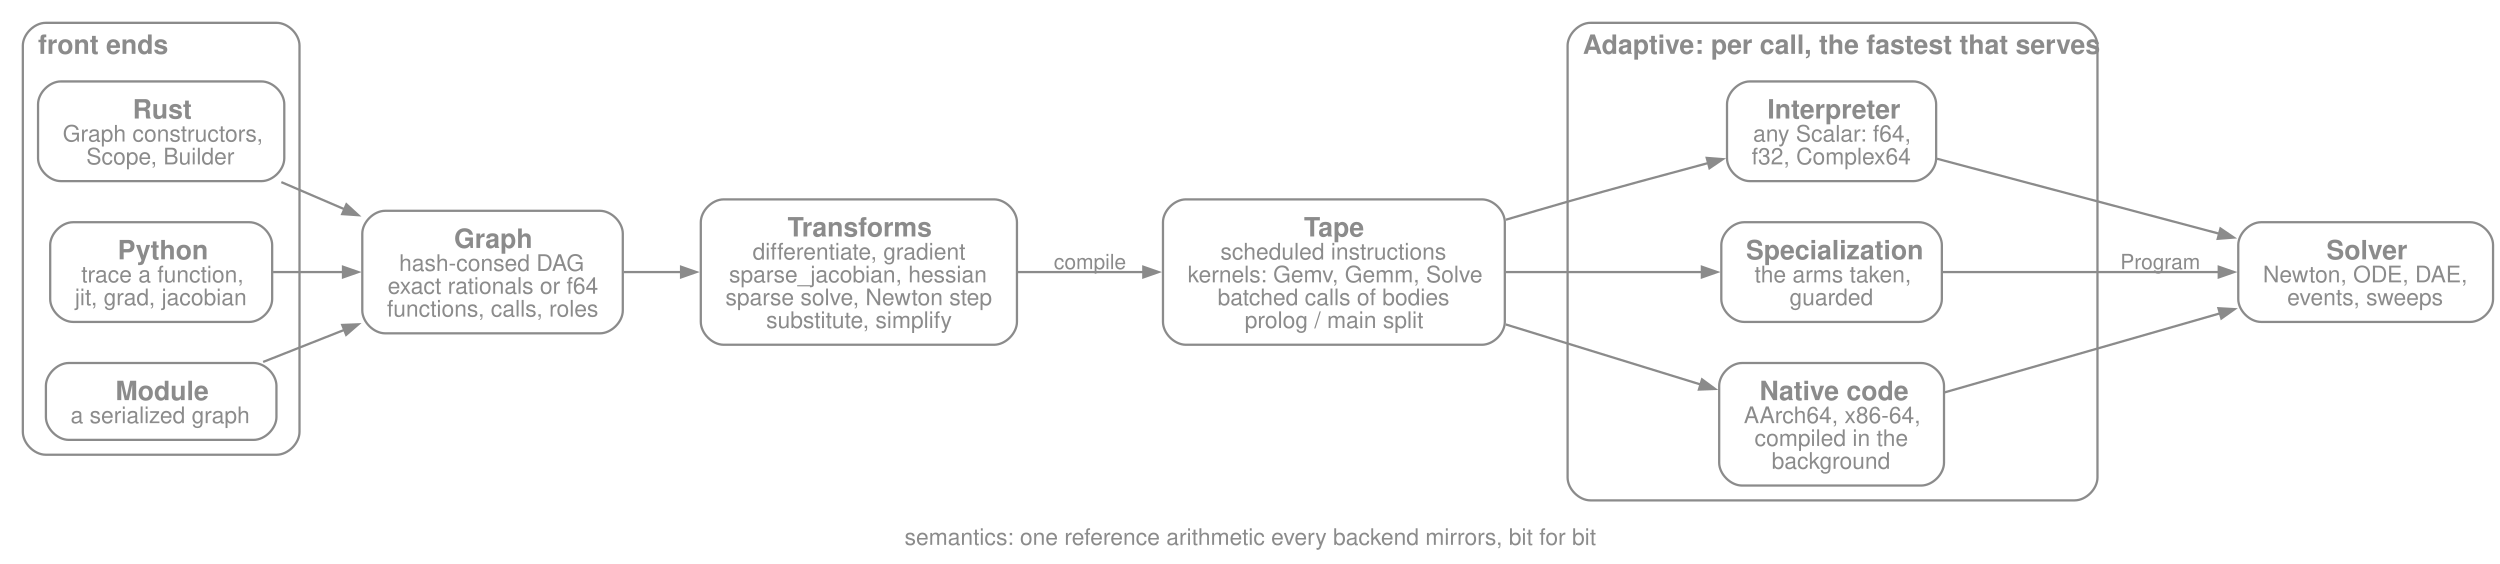
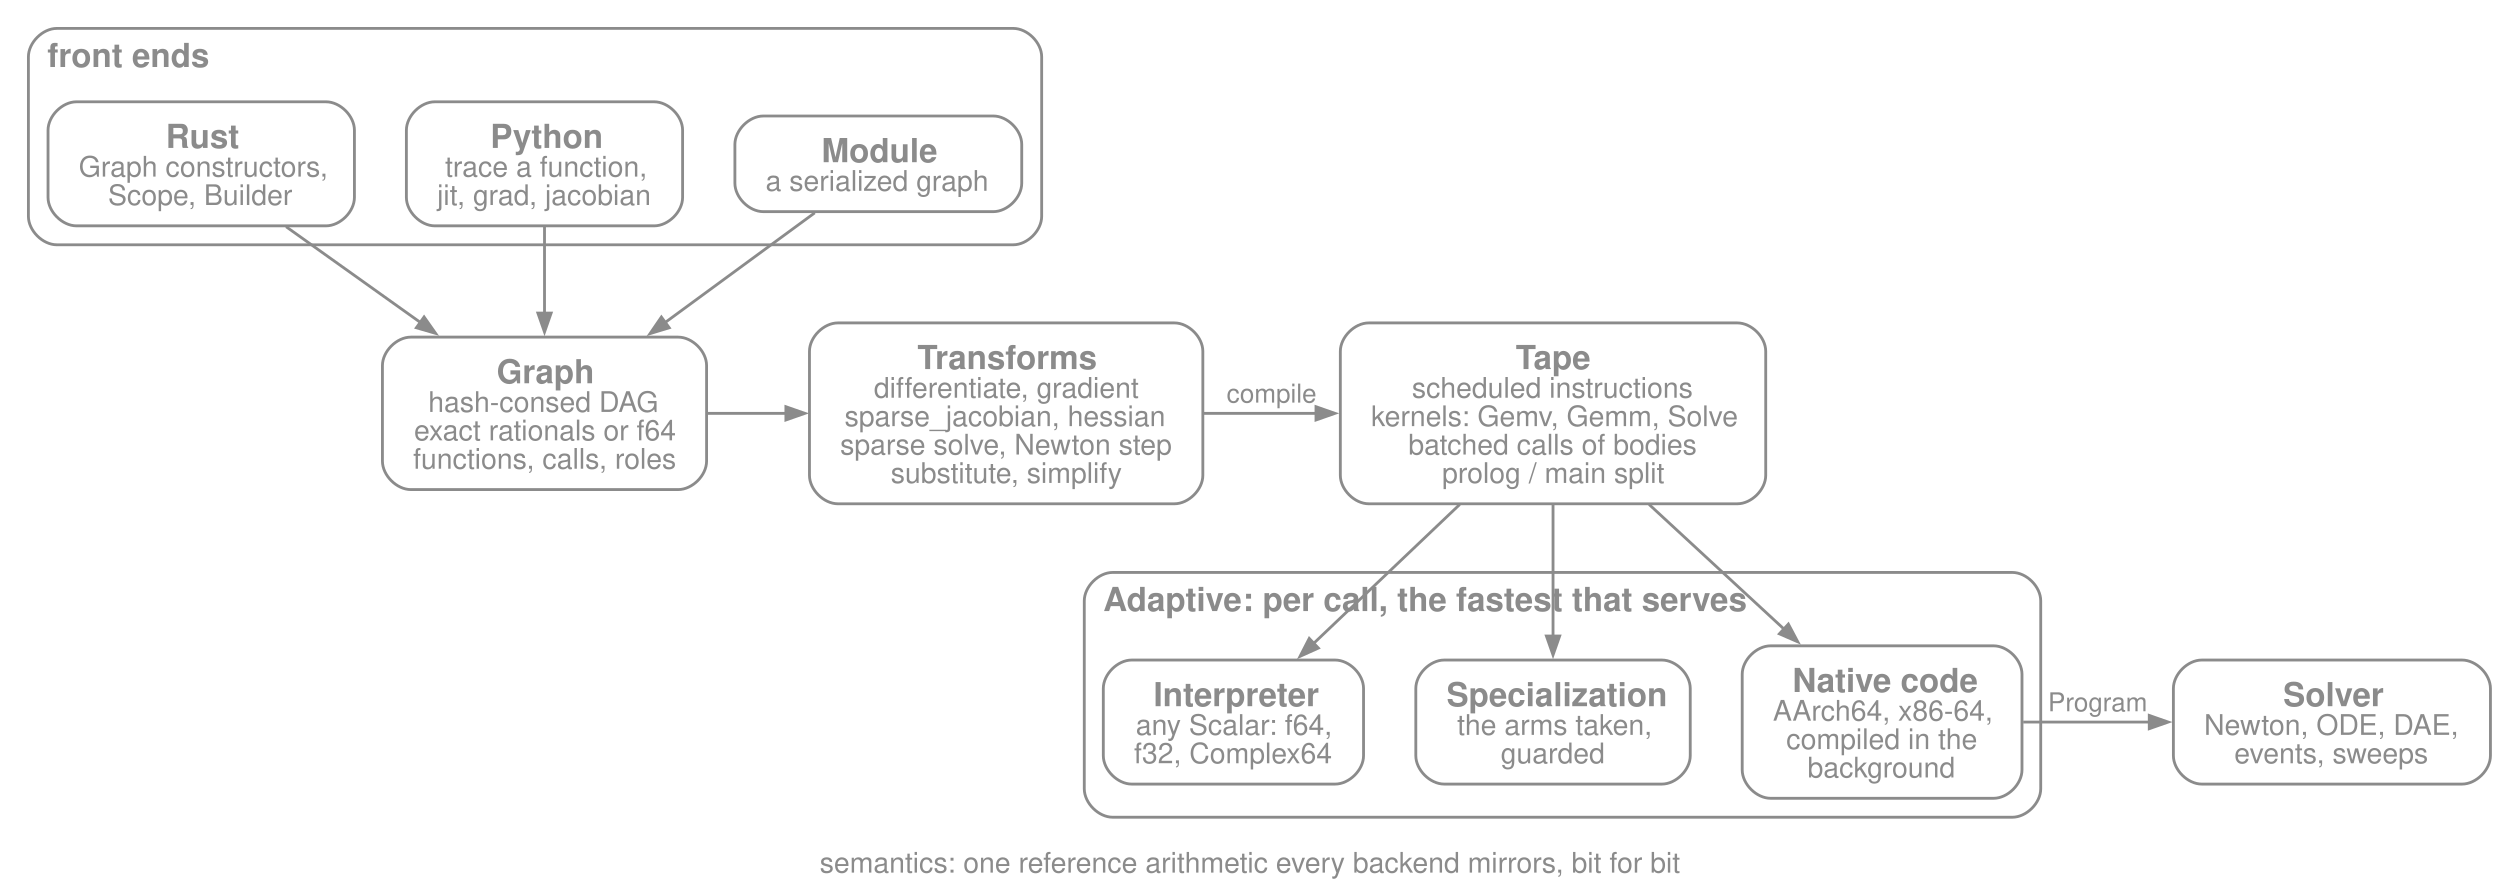
- <svg xmlns="http://www.w3.org/2000/svg" width="1314pt" height="296pt" viewBox="0.00 0.00 1314.00 296.00">
-   <g id="graph0" class="graph" transform="scale(1 1) rotate(0) translate(4 291.75)">
-     <text xml:space="preserve" text-anchor="middle" x="653.18" y="-5.35" font-family="Helvetica,Arial,sans-serif" font-size="12.00" fill="#8b8b8b">semantics: one reference arithmetic every backend mirrors, bit for bit</text>
+ <svg xmlns="http://www.w3.org/2000/svg" width="1056pt" height="378pt" viewBox="0.00 0.00 1056.00 378.00">
+   <g id="graph0" class="graph" transform="scale(1 1) rotate(0) translate(4 373.95)">
+     <text xml:space="preserve" text-anchor="middle" x="523.98" y="-5.35" font-family="Helvetica,Arial,sans-serif" font-size="12.00" fill="#8b8b8b">semantics: one reference arithmetic every backend mirrors, bit for bit</text>
    <g id="clust1" class="cluster">
-       <path fill="none" stroke="#8b8b8b" stroke-width="1.2" d="M20,-52.75C20,-52.75 141.42,-52.75 141.42,-52.75 147.42,-52.75 153.42,-58.75 153.42,-64.75 153.42,-64.75 153.42,-267.75 153.42,-267.75 153.42,-273.75 147.42,-279.75 141.42,-279.75 141.42,-279.75 20,-279.75 20,-279.75 14,-279.75 8,-273.75 8,-267.75 8,-267.75 8,-64.75 8,-64.75 8,-58.75 14,-52.75 20,-52.75" />
-       <text xml:space="preserve" text-anchor="start" x="16" y="-263.45" font-family="Helvetica,Arial,sans-serif" font-weight="bold" font-size="14.00" fill="#8b8b8b">front ends</text>
+       <path fill="none" stroke="#8b8b8b" stroke-width="1.2" d="M20,-270.55C20,-270.55 424,-270.55 424,-270.55 430,-270.55 436,-276.55 436,-282.55 436,-282.55 436,-349.95 436,-349.95 436,-355.95 430,-361.95 424,-361.95 424,-361.95 20,-361.95 20,-361.95 14,-361.95 8,-355.95 8,-349.95 8,-349.95 8,-282.55 8,-282.55 8,-276.55 14,-270.55 20,-270.55" />
+       <text xml:space="preserve" text-anchor="start" x="16" y="-345.65" font-family="Helvetica,Arial,sans-serif" font-weight="bold" font-size="14.00" fill="#8b8b8b">front ends</text>
    </g>
-     <g id="clust2" class="cluster">
-       <path fill="none" stroke="#8b8b8b" stroke-width="1.2" d="M831.93,-28.75C831.93,-28.75 1086.43,-28.75 1086.43,-28.75 1092.43,-28.75 1098.43,-34.75 1098.43,-40.75 1098.43,-40.75 1098.43,-267.75 1098.43,-267.75 1098.43,-273.75 1092.43,-279.75 1086.43,-279.75 1086.43,-279.75 831.93,-279.75 831.93,-279.75 825.93,-279.75 819.93,-273.75 819.93,-267.75 819.93,-267.75 819.93,-40.75 819.93,-40.75 819.93,-34.75 825.93,-28.75 831.93,-28.75" />
-       <text xml:space="preserve" text-anchor="start" x="827.93" y="-263.45" font-family="Helvetica,Arial,sans-serif" font-weight="bold" font-size="14.00" fill="#8b8b8b">Adaptive: per call, the fastest that serves</text>
+     <g id="clust3" class="cluster">
+       <path fill="none" stroke="#8b8b8b" stroke-width="1.2" d="M466,-28.75C466,-28.75 846,-28.75 846,-28.75 852,-28.75 858,-34.75 858,-40.75 858,-40.75 858,-120.15 858,-120.15 858,-126.15 852,-132.15 846,-132.15 846,-132.15 466,-132.15 466,-132.15 460,-132.15 454,-126.15 454,-120.15 454,-120.15 454,-40.75 454,-40.75 454,-34.75 460,-28.75 466,-28.75" />
+       <text xml:space="preserve" text-anchor="start" x="462" y="-115.85" font-family="Helvetica,Arial,sans-serif" font-weight="bold" font-size="14.00" fill="#8b8b8b">Adaptive: per call, the fastest that serves</text>
    </g>
    <g id="node1" class="node">
-       <path fill="none" stroke="#8b8b8b" stroke-width="1.2" d="M133.42,-248.95C133.42,-248.95 28,-248.95 28,-248.95 22,-248.95 16,-242.95 16,-236.95 16,-236.95 16,-208.55 16,-208.55 16,-202.55 22,-196.55 28,-196.55 28,-196.55 133.42,-196.55 133.42,-196.55 139.42,-196.55 145.42,-202.55 145.42,-208.55 145.42,-208.55 145.42,-236.95 145.42,-236.95 145.42,-242.95 139.42,-248.95 133.42,-248.95" />
-       <text xml:space="preserve" text-anchor="start" x="65.71" y="-229.45" font-family="Helvetica,Arial,sans-serif" font-weight="bold" font-size="14.00" fill="#8b8b8b">Rust</text>
-       <text xml:space="preserve" text-anchor="start" x="28.96" y="-217.35" font-family="Helvetica,Arial,sans-serif" font-size="12.00" fill="#8b8b8b">Graph constructors,</text>
-       <text xml:space="preserve" text-anchor="start" x="41.34" y="-205.35" font-family="Helvetica,Arial,sans-serif" font-size="12.00" fill="#8b8b8b">Scope, Builder</text>
+       <path fill="none" stroke="#8b8b8b" stroke-width="1.2" d="M133.71,-330.95C133.71,-330.95 28.29,-330.95 28.29,-330.95 22.29,-330.95 16.29,-324.95 16.29,-318.95 16.29,-318.95 16.29,-290.55 16.29,-290.55 16.29,-284.55 22.29,-278.55 28.29,-278.55 28.29,-278.55 133.71,-278.55 133.71,-278.55 139.71,-278.55 145.71,-284.55 145.71,-290.55 145.71,-290.55 145.71,-318.95 145.71,-318.95 145.71,-324.95 139.71,-330.95 133.71,-330.95" />
+       <text xml:space="preserve" text-anchor="start" x="66" y="-311.45" font-family="Helvetica,Arial,sans-serif" font-weight="bold" font-size="14.00" fill="#8b8b8b">Rust</text>
+       <text xml:space="preserve" text-anchor="start" x="29.25" y="-299.35" font-family="Helvetica,Arial,sans-serif" font-size="12.00" fill="#8b8b8b">Graph constructors,</text>
+       <text xml:space="preserve" text-anchor="start" x="41.62" y="-287.35" font-family="Helvetica,Arial,sans-serif" font-size="12.00" fill="#8b8b8b">Scope, Builder</text>
    </g>
    <g id="node4" class="node">
-       <path fill="none" stroke="#8b8b8b" stroke-width="1.2" d="M311.34,-180.95C311.34,-180.95 198.42,-180.95 198.42,-180.95 192.42,-180.95 186.42,-174.95 186.42,-168.95 186.42,-168.95 186.42,-128.55 186.42,-128.55 186.42,-122.55 192.42,-116.55 198.42,-116.55 198.42,-116.55 311.34,-116.55 311.34,-116.55 317.34,-116.55 323.34,-122.55 323.34,-128.55 323.34,-128.55 323.34,-168.95 323.34,-168.95 323.34,-174.95 317.34,-180.95 311.34,-180.95" />
-       <text xml:space="preserve" text-anchor="start" x="234.63" y="-161.45" font-family="Helvetica,Arial,sans-serif" font-weight="bold" font-size="14.00" fill="#8b8b8b">Graph</text>
-       <text xml:space="preserve" text-anchor="start" x="205.76" y="-149.35" font-family="Helvetica,Arial,sans-serif" font-size="12.00" fill="#8b8b8b">hash-consed DAG</text>
-       <text xml:space="preserve" text-anchor="start" x="199.76" y="-137.35" font-family="Helvetica,Arial,sans-serif" font-size="12.00" fill="#8b8b8b">exact rationals or f64</text>
-       <text xml:space="preserve" text-anchor="start" x="199.38" y="-125.35" font-family="Helvetica,Arial,sans-serif" font-size="12.00" fill="#8b8b8b">functions, calls, roles</text>
+       <path fill="none" stroke="#8b8b8b" stroke-width="1.2" d="M282.46,-231.55C282.46,-231.55 169.54,-231.55 169.54,-231.55 163.54,-231.55 157.54,-225.55 157.54,-219.55 157.54,-219.55 157.54,-179.15 157.54,-179.15 157.54,-173.15 163.54,-167.15 169.54,-167.15 169.54,-167.15 282.46,-167.15 282.46,-167.15 288.46,-167.15 294.46,-173.15 294.46,-179.15 294.46,-179.15 294.46,-219.55 294.46,-219.55 294.46,-225.55 288.46,-231.55 282.46,-231.55" />
+       <text xml:space="preserve" text-anchor="start" x="205.75" y="-212.05" font-family="Helvetica,Arial,sans-serif" font-weight="bold" font-size="14.00" fill="#8b8b8b">Graph</text>
+       <text xml:space="preserve" text-anchor="start" x="176.88" y="-199.95" font-family="Helvetica,Arial,sans-serif" font-size="12.00" fill="#8b8b8b">hash-consed DAG</text>
+       <text xml:space="preserve" text-anchor="start" x="170.88" y="-187.95" font-family="Helvetica,Arial,sans-serif" font-size="12.00" fill="#8b8b8b">exact rationals or f64</text>
+       <text xml:space="preserve" text-anchor="start" x="170.5" y="-175.95" font-family="Helvetica,Arial,sans-serif" font-size="12.00" fill="#8b8b8b">functions, calls, roles</text>
    </g>
    <g id="edge1" class="edge">
-       <path fill="none" stroke="#8b8b8b" stroke-width="1.2" d="M143.87,-196.03C154.66,-191.4 166,-186.52 177.12,-181.74" />
-       <polygon fill="#8b8b8b" stroke="#8b8b8b" stroke-width="1.2" points="178.08,-184.38 184.32,-178.65 175.86,-179.23 178.08,-184.38" />
+       <path fill="none" stroke="#8b8b8b" stroke-width="1.2" d="M116.84,-278.19C133.94,-266 154.73,-251.17 173.56,-237.75" />
+       <polygon fill="#8b8b8b" stroke="#8b8b8b" stroke-width="1.2" points="175.13,-240.07 180.01,-233.14 171.87,-235.51 175.13,-240.07" />
    </g>
    <g id="node2" class="node">
-       <path fill="none" stroke="#8b8b8b" stroke-width="1.2" d="M127.05,-174.95C127.05,-174.95 34.38,-174.95 34.38,-174.95 28.38,-174.95 22.38,-168.95 22.38,-162.95 22.38,-162.95 22.38,-134.55 22.38,-134.55 22.38,-128.55 28.38,-122.55 34.38,-122.55 34.38,-122.55 127.05,-122.55 127.05,-122.55 133.05,-122.55 139.05,-128.55 139.05,-134.55 139.05,-134.55 139.05,-162.95 139.05,-162.95 139.05,-168.95 133.05,-174.95 127.05,-174.95" />
-       <text xml:space="preserve" text-anchor="start" x="57.84" y="-155.45" font-family="Helvetica,Arial,sans-serif" font-weight="bold" font-size="14.00" fill="#8b8b8b">Python</text>
-       <text xml:space="preserve" text-anchor="start" x="38.71" y="-143.35" font-family="Helvetica,Arial,sans-serif" font-size="12.00" fill="#8b8b8b">trace a function,</text>
-       <text xml:space="preserve" text-anchor="start" x="35.34" y="-131.35" font-family="Helvetica,Arial,sans-serif" font-size="12.00" fill="#8b8b8b">jit, grad, jacobian</text>
+       <path fill="none" stroke="#8b8b8b" stroke-width="1.2" d="M272.33,-330.95C272.33,-330.95 179.66,-330.95 179.66,-330.95 173.66,-330.95 167.66,-324.95 167.66,-318.95 167.66,-318.95 167.66,-290.55 167.66,-290.55 167.66,-284.55 173.66,-278.55 179.66,-278.55 179.66,-278.55 272.33,-278.55 272.33,-278.55 278.33,-278.55 284.33,-284.55 284.33,-290.55 284.33,-290.55 284.33,-318.95 284.33,-318.95 284.33,-324.95 278.33,-330.95 272.33,-330.95" />
+       <text xml:space="preserve" text-anchor="start" x="203.12" y="-311.45" font-family="Helvetica,Arial,sans-serif" font-weight="bold" font-size="14.00" fill="#8b8b8b">Python</text>
+       <text xml:space="preserve" text-anchor="start" x="184" y="-299.35" font-family="Helvetica,Arial,sans-serif" font-size="12.00" fill="#8b8b8b">trace a function,</text>
+       <text xml:space="preserve" text-anchor="start" x="180.62" y="-287.35" font-family="Helvetica,Arial,sans-serif" font-size="12.00" fill="#8b8b8b">jit, grad, jacobian</text>
    </g>
    <g id="edge2" class="edge">
-       <path fill="none" stroke="#8b8b8b" stroke-width="1.2" d="M139.52,-148.75C151.43,-148.75 164.15,-148.75 176.63,-148.75" />
-       <polygon fill="#8b8b8b" stroke="#8b8b8b" stroke-width="1.2" points="176.28,-151.55 184.28,-148.75 176.28,-145.95 176.28,-151.55" />
+       <path fill="none" stroke="#8b8b8b" stroke-width="1.2" d="M226,-278.19C226,-267.15 226,-253.95 226,-241.58" />
+       <polygon fill="#8b8b8b" stroke="#8b8b8b" stroke-width="1.2" points="228.8,-241.71 226,-233.71 223.2,-241.71 228.8,-241.71" />
    </g>
    <g id="node3" class="node">
-       <path fill="none" stroke="#8b8b8b" stroke-width="1.2" d="M129.3,-100.95C129.3,-100.95 32.13,-100.95 32.13,-100.95 26.13,-100.95 20.13,-94.95 20.13,-88.95 20.13,-88.95 20.13,-72.55 20.13,-72.55 20.13,-66.55 26.13,-60.55 32.13,-60.55 32.13,-60.55 129.3,-60.55 129.3,-60.55 135.3,-60.55 141.3,-66.55 141.3,-72.55 141.3,-72.55 141.3,-88.95 141.3,-88.95 141.3,-94.95 135.3,-100.95 129.3,-100.95" />
-       <text xml:space="preserve" text-anchor="start" x="56.71" y="-81.45" font-family="Helvetica,Arial,sans-serif" font-weight="bold" font-size="14.00" fill="#8b8b8b">Module</text>
-       <text xml:space="preserve" text-anchor="start" x="33.09" y="-69.35" font-family="Helvetica,Arial,sans-serif" font-size="12.00" fill="#8b8b8b">a serialized graph</text>
+       <path fill="none" stroke="#8b8b8b" stroke-width="1.2" d="M415.58,-324.95C415.58,-324.95 318.42,-324.95 318.42,-324.95 312.42,-324.95 306.42,-318.95 306.42,-312.95 306.42,-312.95 306.42,-296.55 306.42,-296.55 306.42,-290.55 312.42,-284.55 318.42,-284.55 318.42,-284.55 415.58,-284.55 415.58,-284.55 421.58,-284.55 427.58,-290.55 427.58,-296.55 427.58,-296.55 427.58,-312.95 427.58,-312.95 427.58,-318.95 421.58,-324.95 415.58,-324.95" />
+       <text xml:space="preserve" text-anchor="start" x="343" y="-305.45" font-family="Helvetica,Arial,sans-serif" font-weight="bold" font-size="14.00" fill="#8b8b8b">Module</text>
+       <text xml:space="preserve" text-anchor="start" x="319.38" y="-293.35" font-family="Helvetica,Arial,sans-serif" font-size="12.00" fill="#8b8b8b">a serialized graph</text>
    </g>
    <g id="edge3" class="edge">
-       <path fill="none" stroke="#8b8b8b" stroke-width="1.2" d="M134.3,-101.52C147.81,-106.86 162.63,-112.71 177.09,-118.42" />
-       <polygon fill="#8b8b8b" stroke="#8b8b8b" stroke-width="1.2" points="175.88,-120.95 184.35,-121.29 177.94,-115.75 175.88,-120.95" />
+       <path fill="none" stroke="#8b8b8b" stroke-width="1.2" d="M340.15,-284.06C322.29,-270.96 298.26,-253.34 276.86,-237.65" />
+       <polygon fill="#8b8b8b" stroke="#8b8b8b" stroke-width="1.2" points="278.68,-235.51 270.58,-233.04 275.37,-240.03 278.68,-235.51" />
    </g>
    <g id="node5" class="node">
-       <path fill="none" stroke="#8b8b8b" stroke-width="1.2" d="M518.51,-186.95C518.51,-186.95 376.34,-186.95 376.34,-186.95 370.34,-186.95 364.34,-180.95 364.34,-174.95 364.34,-174.95 364.34,-122.55 364.34,-122.55 364.34,-116.55 370.34,-110.55 376.34,-110.55 376.34,-110.55 518.51,-110.55 518.51,-110.55 524.51,-110.55 530.51,-116.55 530.51,-122.55 530.51,-122.55 530.51,-174.95 530.51,-174.95 530.51,-180.95 524.51,-186.95 518.51,-186.95" />
-       <text xml:space="preserve" text-anchor="start" x="409.93" y="-167.45" font-family="Helvetica,Arial,sans-serif" font-weight="bold" font-size="14.00" fill="#8b8b8b">Transforms</text>
-       <text xml:space="preserve" text-anchor="start" x="391.55" y="-155.35" font-family="Helvetica,Arial,sans-serif" font-size="12.00" fill="#8b8b8b">differentiate, gradient</text>
-       <text xml:space="preserve" text-anchor="start" x="379.18" y="-143.35" font-family="Helvetica,Arial,sans-serif" font-size="12.00" fill="#8b8b8b">sparse_jacobian, hessian</text>
-       <text xml:space="preserve" text-anchor="start" x="377.3" y="-131.35" font-family="Helvetica,Arial,sans-serif" font-size="12.00" fill="#8b8b8b">sparse solve, Newton step</text>
-       <text xml:space="preserve" text-anchor="start" x="398.68" y="-119.35" font-family="Helvetica,Arial,sans-serif" font-size="12.00" fill="#8b8b8b">substitute, simplify</text>
+       <path fill="none" stroke="#8b8b8b" stroke-width="1.2" d="M492.08,-237.55C492.08,-237.55 349.92,-237.55 349.92,-237.55 343.92,-237.55 337.92,-231.55 337.92,-225.55 337.92,-225.55 337.92,-173.15 337.92,-173.15 337.92,-167.15 343.92,-161.15 349.92,-161.15 349.92,-161.15 492.08,-161.15 492.08,-161.15 498.08,-161.15 504.08,-167.15 504.08,-173.15 504.08,-173.15 504.08,-225.55 504.08,-225.55 504.08,-231.55 498.08,-237.55 492.08,-237.55" />
+       <text xml:space="preserve" text-anchor="start" x="383.5" y="-218.05" font-family="Helvetica,Arial,sans-serif" font-weight="bold" font-size="14.00" fill="#8b8b8b">Transforms</text>
+       <text xml:space="preserve" text-anchor="start" x="365.12" y="-205.95" font-family="Helvetica,Arial,sans-serif" font-size="12.00" fill="#8b8b8b">differentiate, gradient</text>
+       <text xml:space="preserve" text-anchor="start" x="352.75" y="-193.95" font-family="Helvetica,Arial,sans-serif" font-size="12.00" fill="#8b8b8b">sparse_jacobian, hessian</text>
+       <text xml:space="preserve" text-anchor="start" x="350.88" y="-181.95" font-family="Helvetica,Arial,sans-serif" font-size="12.00" fill="#8b8b8b">sparse solve, Newton step</text>
+       <text xml:space="preserve" text-anchor="start" x="372.25" y="-169.95" font-family="Helvetica,Arial,sans-serif" font-size="12.00" fill="#8b8b8b">substitute, simplify</text>
    </g>
    <g id="edge4" class="edge">
-       <path fill="none" stroke="#8b8b8b" stroke-width="1.2" d="M323.86,-148.75C333.66,-148.75 343.89,-148.75 354.06,-148.75" />
-       <polygon fill="#8b8b8b" stroke="#8b8b8b" stroke-width="1.2" points="353.97,-151.55 361.97,-148.75 353.97,-145.95 353.97,-151.55" />
+       <path fill="none" stroke="#8b8b8b" stroke-width="1.2" d="M294.94,-199.35C305.98,-199.35 317.03,-199.35 328.07,-199.35" />
+       <polygon fill="#8b8b8b" stroke="#8b8b8b" stroke-width="1.2" points="327.96,-202.15 335.96,-199.35 327.96,-196.55 327.96,-202.15" />
    </g>
    <g id="node6" class="node">
-       <path fill="none" stroke="#8b8b8b" stroke-width="1.2" d="M774.93,-186.95C774.93,-186.95 619.26,-186.95 619.26,-186.95 613.26,-186.95 607.26,-180.95 607.26,-174.95 607.26,-174.95 607.26,-122.55 607.26,-122.55 607.26,-116.55 613.26,-110.55 619.26,-110.55 619.26,-110.55 774.93,-110.55 774.93,-110.55 780.93,-110.55 786.93,-116.55 786.93,-122.55 786.93,-122.55 786.93,-174.95 786.93,-174.95 786.93,-180.95 780.93,-186.95 774.93,-186.95" />
-       <text xml:space="preserve" text-anchor="start" x="681.35" y="-167.45" font-family="Helvetica,Arial,sans-serif" font-weight="bold" font-size="14.00" fill="#8b8b8b">Tape</text>
-       <text xml:space="preserve" text-anchor="start" x="637.47" y="-155.35" font-family="Helvetica,Arial,sans-serif" font-size="12.00" fill="#8b8b8b">scheduled instructions</text>
-       <text xml:space="preserve" text-anchor="start" x="620.22" y="-143.35" font-family="Helvetica,Arial,sans-serif" font-size="12.00" fill="#8b8b8b">kernels: Gemv, Gemm, Solve</text>
-       <text xml:space="preserve" text-anchor="start" x="635.97" y="-131.35" font-family="Helvetica,Arial,sans-serif" font-size="12.00" fill="#8b8b8b">batched calls of bodies</text>
-       <text xml:space="preserve" text-anchor="start" x="650.22" y="-119.35" font-family="Helvetica,Arial,sans-serif" font-size="12.00" fill="#8b8b8b">prolog / main split</text>
+       <path fill="none" stroke="#8b8b8b" stroke-width="1.2" d="M729.84,-237.55C729.84,-237.55 574.16,-237.55 574.16,-237.55 568.16,-237.55 562.16,-231.55 562.16,-225.55 562.16,-225.55 562.16,-173.15 562.16,-173.15 562.16,-167.15 568.16,-161.15 574.16,-161.15 574.16,-161.15 729.84,-161.15 729.84,-161.15 735.84,-161.15 741.84,-167.15 741.84,-173.15 741.84,-173.15 741.84,-225.55 741.84,-225.55 741.84,-231.55 735.84,-237.55 729.84,-237.55" />
+       <text xml:space="preserve" text-anchor="start" x="636.25" y="-218.05" font-family="Helvetica,Arial,sans-serif" font-weight="bold" font-size="14.00" fill="#8b8b8b">Tape</text>
+       <text xml:space="preserve" text-anchor="start" x="592.38" y="-205.95" font-family="Helvetica,Arial,sans-serif" font-size="12.00" fill="#8b8b8b">scheduled instructions</text>
+       <text xml:space="preserve" text-anchor="start" x="575.12" y="-193.95" font-family="Helvetica,Arial,sans-serif" font-size="12.00" fill="#8b8b8b">kernels: Gemv, Gemm, Solve</text>
+       <text xml:space="preserve" text-anchor="start" x="590.88" y="-181.95" font-family="Helvetica,Arial,sans-serif" font-size="12.00" fill="#8b8b8b">batched calls of bodies</text>
+       <text xml:space="preserve" text-anchor="start" x="605.12" y="-169.95" font-family="Helvetica,Arial,sans-serif" font-size="12.00" fill="#8b8b8b">prolog / main split</text>
    </g>
    <g id="edge5" class="edge">
-       <path fill="none" stroke="#8b8b8b" stroke-width="1.2" d="M530.9,-148.75C552.1,-148.75 575.14,-148.75 597.09,-148.75" />
-       <polygon fill="#8b8b8b" stroke="#8b8b8b" stroke-width="1.2" points="596.93,-151.55 604.93,-148.75 596.93,-145.95 596.93,-151.55" />
-       <text xml:space="preserve" text-anchor="middle" x="568.89" y="-150.3" font-family="Helvetica,Arial,sans-serif" font-size="11.00" fill="#8b8b8b">compile</text>
+       <path fill="none" stroke="#8b8b8b" stroke-width="1.2" d="M504.4,-199.35C519.81,-199.35 536.05,-199.35 551.89,-199.35" />
+       <polygon fill="#8b8b8b" stroke="#8b8b8b" stroke-width="1.2" points="551.88,-202.15 559.88,-199.35 551.88,-196.55 551.88,-202.15" />
+       <text xml:space="preserve" text-anchor="middle" x="533.12" y="-203.9" font-family="Helvetica,Arial,sans-serif" font-size="11.00" fill="#8b8b8b">compile</text>
    </g>
    <g id="node7" class="node">
-       <path fill="none" stroke="#8b8b8b" stroke-width="1.2" d="M1001.64,-248.95C1001.64,-248.95 915.72,-248.95 915.72,-248.95 909.72,-248.95 903.72,-242.95 903.72,-236.95 903.72,-236.95 903.72,-208.55 903.72,-208.55 903.72,-202.55 909.72,-196.55 915.72,-196.55 915.72,-196.55 1001.64,-196.55 1001.64,-196.55 1007.64,-196.55 1013.64,-202.55 1013.64,-208.55 1013.64,-208.55 1013.64,-236.95 1013.64,-236.95 1013.64,-242.95 1007.64,-248.95 1001.64,-248.95" />
-       <text xml:space="preserve" text-anchor="start" x="924.93" y="-229.45" font-family="Helvetica,Arial,sans-serif" font-weight="bold" font-size="14.00" fill="#8b8b8b">Interpreter</text>
-       <text xml:space="preserve" text-anchor="start" x="917.43" y="-217.35" font-family="Helvetica,Arial,sans-serif" font-size="12.00" fill="#8b8b8b">any Scalar: f64,</text>
-       <text xml:space="preserve" text-anchor="start" x="916.68" y="-205.35" font-family="Helvetica,Arial,sans-serif" font-size="12.00" fill="#8b8b8b">f32, Complex64</text>
+       <path fill="none" stroke="#8b8b8b" stroke-width="1.2" d="M559.96,-95.15C559.96,-95.15 474.04,-95.15 474.04,-95.15 468.04,-95.15 462.04,-89.15 462.04,-83.15 462.04,-83.15 462.04,-54.75 462.04,-54.75 462.04,-48.75 468.04,-42.75 474.04,-42.75 474.04,-42.75 559.96,-42.75 559.96,-42.75 565.96,-42.75 571.96,-48.75 571.96,-54.75 571.96,-54.75 571.96,-83.15 571.96,-83.15 571.96,-89.15 565.96,-95.15 559.96,-95.15" />
+       <text xml:space="preserve" text-anchor="start" x="483.25" y="-75.65" font-family="Helvetica,Arial,sans-serif" font-weight="bold" font-size="14.00" fill="#8b8b8b">Interpreter</text>
+       <text xml:space="preserve" text-anchor="start" x="475.75" y="-63.55" font-family="Helvetica,Arial,sans-serif" font-size="12.00" fill="#8b8b8b">any Scalar: f64,</text>
+       <text xml:space="preserve" text-anchor="start" x="475" y="-51.55" font-family="Helvetica,Arial,sans-serif" font-size="12.00" fill="#8b8b8b">f32, Complex64</text>
    </g>
    <g id="edge6" class="edge">
-       <path fill="none" stroke="#8b8b8b" stroke-width="1.2" d="M787.49,-176.26C798.4,-179.51 809.41,-182.74 819.93,-185.75 843.99,-192.63 870.53,-199.85 893.83,-206.06" />
-       <polygon fill="#8b8b8b" stroke="#8b8b8b" stroke-width="1.2" points="893.06,-208.75 901.51,-208.1 894.5,-203.34 893.06,-208.75" />
+       <path fill="none" stroke="#8b8b8b" stroke-width="1.2" d="M612.59,-160.87C592.9,-142.14 569.34,-119.73 550.53,-101.84" />
+       <polygon fill="#8b8b8b" stroke="#8b8b8b" stroke-width="1.2" points="552.88,-100.21 545.15,-96.73 549.02,-104.27 552.88,-100.21" />
    </g>
    <g id="node8" class="node">
-       <path fill="none" stroke="#8b8b8b" stroke-width="1.2" d="M1004.64,-174.95C1004.64,-174.95 912.72,-174.95 912.72,-174.95 906.72,-174.95 900.72,-168.95 900.72,-162.95 900.72,-162.95 900.72,-134.55 900.72,-134.55 900.72,-128.55 906.72,-122.55 912.72,-122.55 912.72,-122.55 1004.64,-122.55 1004.64,-122.55 1010.64,-122.55 1016.64,-128.55 1016.64,-134.55 1016.64,-134.55 1016.64,-162.95 1016.64,-162.95 1016.64,-168.95 1010.64,-174.95 1004.64,-174.95" />
-       <text xml:space="preserve" text-anchor="start" x="913.68" y="-155.45" font-family="Helvetica,Arial,sans-serif" font-weight="bold" font-size="14.00" fill="#8b8b8b">Specialization</text>
-       <text xml:space="preserve" text-anchor="start" x="918.18" y="-143.35" font-family="Helvetica,Arial,sans-serif" font-size="12.00" fill="#8b8b8b">the arms taken,</text>
-       <text xml:space="preserve" text-anchor="start" x="936.56" y="-131.35" font-family="Helvetica,Arial,sans-serif" font-size="12.00" fill="#8b8b8b">guarded</text>
+       <path fill="none" stroke="#8b8b8b" stroke-width="1.2" d="M697.96,-95.15C697.96,-95.15 606.04,-95.15 606.04,-95.15 600.04,-95.15 594.04,-89.15 594.04,-83.15 594.04,-83.15 594.04,-54.75 594.04,-54.75 594.04,-48.75 600.04,-42.75 606.04,-42.75 606.04,-42.75 697.96,-42.75 697.96,-42.75 703.96,-42.75 709.96,-48.75 709.96,-54.75 709.96,-54.75 709.96,-83.15 709.96,-83.15 709.96,-89.15 703.96,-95.15 697.96,-95.15" />
+       <text xml:space="preserve" text-anchor="start" x="607" y="-75.65" font-family="Helvetica,Arial,sans-serif" font-weight="bold" font-size="14.00" fill="#8b8b8b">Specialization</text>
+       <text xml:space="preserve" text-anchor="start" x="611.5" y="-63.55" font-family="Helvetica,Arial,sans-serif" font-size="12.00" fill="#8b8b8b">the arms taken,</text>
+       <text xml:space="preserve" text-anchor="start" x="629.88" y="-51.55" font-family="Helvetica,Arial,sans-serif" font-size="12.00" fill="#8b8b8b">guarded</text>
    </g>
    <g id="edge7" class="edge">
-       <path fill="none" stroke="#8b8b8b" stroke-width="1.2" d="M787.43,-148.75C821.32,-148.75 859.3,-148.75 890.78,-148.75" />
-       <polygon fill="#8b8b8b" stroke="#8b8b8b" stroke-width="1.2" points="890.51,-151.55 898.51,-148.75 890.51,-145.95 890.51,-151.55" />
+       <path fill="none" stroke="#8b8b8b" stroke-width="1.2" d="M652,-160.87C652,-143.29 652,-122.47 652,-105.19" />
+       <polygon fill="#8b8b8b" stroke="#8b8b8b" stroke-width="1.2" points="654.8,-105.29 652,-97.29 649.2,-105.29 654.8,-105.29" />
    </g>
    <g id="node9" class="node">
-       <path fill="none" stroke="#8b8b8b" stroke-width="1.2" d="M1005.77,-100.95C1005.77,-100.95 911.6,-100.95 911.6,-100.95 905.6,-100.95 899.6,-94.95 899.6,-88.95 899.6,-88.95 899.6,-48.55 899.6,-48.55 899.6,-42.55 905.6,-36.55 911.6,-36.55 911.6,-36.55 1005.77,-36.55 1005.77,-36.55 1011.77,-36.55 1017.77,-42.55 1017.77,-48.55 1017.77,-48.55 1017.77,-88.95 1017.77,-88.95 1017.77,-94.95 1011.77,-100.95 1005.77,-100.95" />
-       <text xml:space="preserve" text-anchor="start" x="920.81" y="-81.45" font-family="Helvetica,Arial,sans-serif" font-weight="bold" font-size="14.00" fill="#8b8b8b">Native code</text>
-       <text xml:space="preserve" text-anchor="start" x="912.56" y="-69.35" font-family="Helvetica,Arial,sans-serif" font-size="12.00" fill="#8b8b8b">AArch64, x86-64,</text>
-       <text xml:space="preserve" text-anchor="start" x="918.18" y="-57.35" font-family="Helvetica,Arial,sans-serif" font-size="12.00" fill="#8b8b8b">compiled in the</text>
-       <text xml:space="preserve" text-anchor="start" x="927.18" y="-45.35" font-family="Helvetica,Arial,sans-serif" font-size="12.00" fill="#8b8b8b">background</text>
+       <path fill="none" stroke="#8b8b8b" stroke-width="1.2" d="M838.09,-101.15C838.09,-101.15 743.91,-101.15 743.91,-101.15 737.91,-101.15 731.91,-95.15 731.91,-89.15 731.91,-89.15 731.91,-48.75 731.91,-48.75 731.91,-42.75 737.91,-36.75 743.91,-36.75 743.91,-36.75 838.09,-36.75 838.09,-36.75 844.09,-36.75 850.09,-42.75 850.09,-48.75 850.09,-48.75 850.09,-89.15 850.09,-89.15 850.09,-95.15 844.09,-101.15 838.09,-101.15" />
+       <text xml:space="preserve" text-anchor="start" x="753.12" y="-81.65" font-family="Helvetica,Arial,sans-serif" font-weight="bold" font-size="14.00" fill="#8b8b8b">Native code</text>
+       <text xml:space="preserve" text-anchor="start" x="744.88" y="-69.55" font-family="Helvetica,Arial,sans-serif" font-size="12.00" fill="#8b8b8b">AArch64, x86-64,</text>
+       <text xml:space="preserve" text-anchor="start" x="750.5" y="-57.55" font-family="Helvetica,Arial,sans-serif" font-size="12.00" fill="#8b8b8b">compiled in the</text>
+       <text xml:space="preserve" text-anchor="start" x="759.5" y="-45.55" font-family="Helvetica,Arial,sans-serif" font-size="12.00" fill="#8b8b8b">background</text>
    </g>
    <g id="edge8" class="edge">
-       <path fill="none" stroke="#8b8b8b" stroke-width="1.2" d="M787.43,-121.22C821.07,-110.85 858.73,-99.24 890.07,-89.59" />
-       <polygon fill="#8b8b8b" stroke="#8b8b8b" stroke-width="1.2" points="890.59,-92.35 897.42,-87.32 888.95,-87 890.59,-92.35" />
+       <path fill="none" stroke="#8b8b8b" stroke-width="1.2" d="M692.58,-160.87C710.55,-144.27 731.65,-124.77 749.7,-108.1" />
+       <polygon fill="#8b8b8b" stroke="#8b8b8b" stroke-width="1.2" points="751.41,-110.34 755.38,-102.85 747.61,-106.22 751.41,-110.34" />
    </g>
    <g id="node10" class="node">
-       <path fill="none" stroke="#8b8b8b" stroke-width="1.2" d="M1294.35,-174.95C1294.35,-174.95 1184.43,-174.95 1184.43,-174.95 1178.43,-174.95 1172.43,-168.95 1172.43,-162.95 1172.43,-162.95 1172.43,-134.55 1172.43,-134.55 1172.43,-128.55 1178.43,-122.55 1184.43,-122.55 1184.43,-122.55 1294.35,-122.55 1294.35,-122.55 1300.35,-122.55 1306.35,-128.55 1306.35,-134.55 1306.35,-134.55 1306.35,-162.95 1306.35,-162.95 1306.35,-168.95 1300.35,-174.95 1294.35,-174.95" />
-       <text xml:space="preserve" text-anchor="start" x="1218.77" y="-155.45" font-family="Helvetica,Arial,sans-serif" font-weight="bold" font-size="14.00" fill="#8b8b8b">Solver</text>
-       <text xml:space="preserve" text-anchor="start" x="1185.39" y="-143.35" font-family="Helvetica,Arial,sans-serif" font-size="12.00" fill="#8b8b8b">Newton, ODE, DAE,</text>
-       <text xml:space="preserve" text-anchor="start" x="1198.14" y="-131.35" font-family="Helvetica,Arial,sans-serif" font-size="12.00" fill="#8b8b8b">events, sweeps</text>
-     </g>
-     <g id="edge10" class="edge">
-       <path fill="none" stroke="#8b8b8b" stroke-width="1.2" d="M1014.08,-208.31C1056.41,-197.07 1115.64,-181.34 1162.61,-168.87" />
-       <polygon fill="#8b8b8b" stroke="#8b8b8b" stroke-width="1.2" points="1163.07,-171.65 1170.08,-166.89 1161.63,-166.23 1163.07,-171.65" />
+       <path fill="none" stroke="#8b8b8b" stroke-width="1.2" d="M1035.96,-95.15C1035.96,-95.15 926.04,-95.15 926.04,-95.15 920.04,-95.15 914.04,-89.15 914.04,-83.15 914.04,-83.15 914.04,-54.75 914.04,-54.75 914.04,-48.75 920.04,-42.75 926.04,-42.75 926.04,-42.75 1035.96,-42.75 1035.96,-42.75 1041.96,-42.75 1047.96,-48.75 1047.96,-54.75 1047.96,-54.75 1047.96,-83.15 1047.96,-83.15 1047.96,-89.15 1041.96,-95.15 1035.96,-95.15" />
+       <text xml:space="preserve" text-anchor="start" x="960.38" y="-75.65" font-family="Helvetica,Arial,sans-serif" font-weight="bold" font-size="14.00" fill="#8b8b8b">Solver</text>
+       <text xml:space="preserve" text-anchor="start" x="927" y="-63.55" font-family="Helvetica,Arial,sans-serif" font-size="12.00" fill="#8b8b8b">Newton, ODE, DAE,</text>
+       <text xml:space="preserve" text-anchor="start" x="939.75" y="-51.55" font-family="Helvetica,Arial,sans-serif" font-size="12.00" fill="#8b8b8b">events, sweeps</text>
    </g>
    <g id="edge9" class="edge">
-       <path fill="none" stroke="#8b8b8b" stroke-width="1.2" d="M1017.09,-148.75C1059.12,-148.75 1116.57,-148.75 1162.4,-148.75" />
-       <polygon fill="#8b8b8b" stroke="#8b8b8b" stroke-width="1.2" points="1162.18,-151.55 1170.18,-148.75 1162.18,-145.95 1162.18,-151.55" />
-       <text xml:space="preserve" text-anchor="middle" x="1131.43" y="-150.3" font-family="Helvetica,Arial,sans-serif" font-size="11.00" fill="#8b8b8b">Program</text>
-     </g>
-     <g id="edge11" class="edge">
-       <path fill="none" stroke="#8b8b8b" stroke-width="1.2" d="M1018.11,-85.52C1060.22,-97.61 1117.42,-114.03 1162.98,-127.1" />
-       <polygon fill="#8b8b8b" stroke="#8b8b8b" stroke-width="1.2" points="1162.01,-129.74 1170.48,-129.26 1163.56,-124.36 1162.01,-129.74" />
+       <path fill="none" stroke="#8b8b8b" stroke-width="1.2" d="M850.6,-68.95C867.49,-68.95 886.13,-68.95 903.9,-68.95" />
+       <polygon fill="#8b8b8b" stroke="#8b8b8b" stroke-width="1.2" points="903.85,-71.75 911.85,-68.95 903.85,-66.15 903.85,-71.75" />
+       <text xml:space="preserve" text-anchor="middle" x="882.06" y="-73.5" font-family="Helvetica,Arial,sans-serif" font-size="11.00" fill="#8b8b8b">Program</text>
    </g>
  </g>
</svg>
